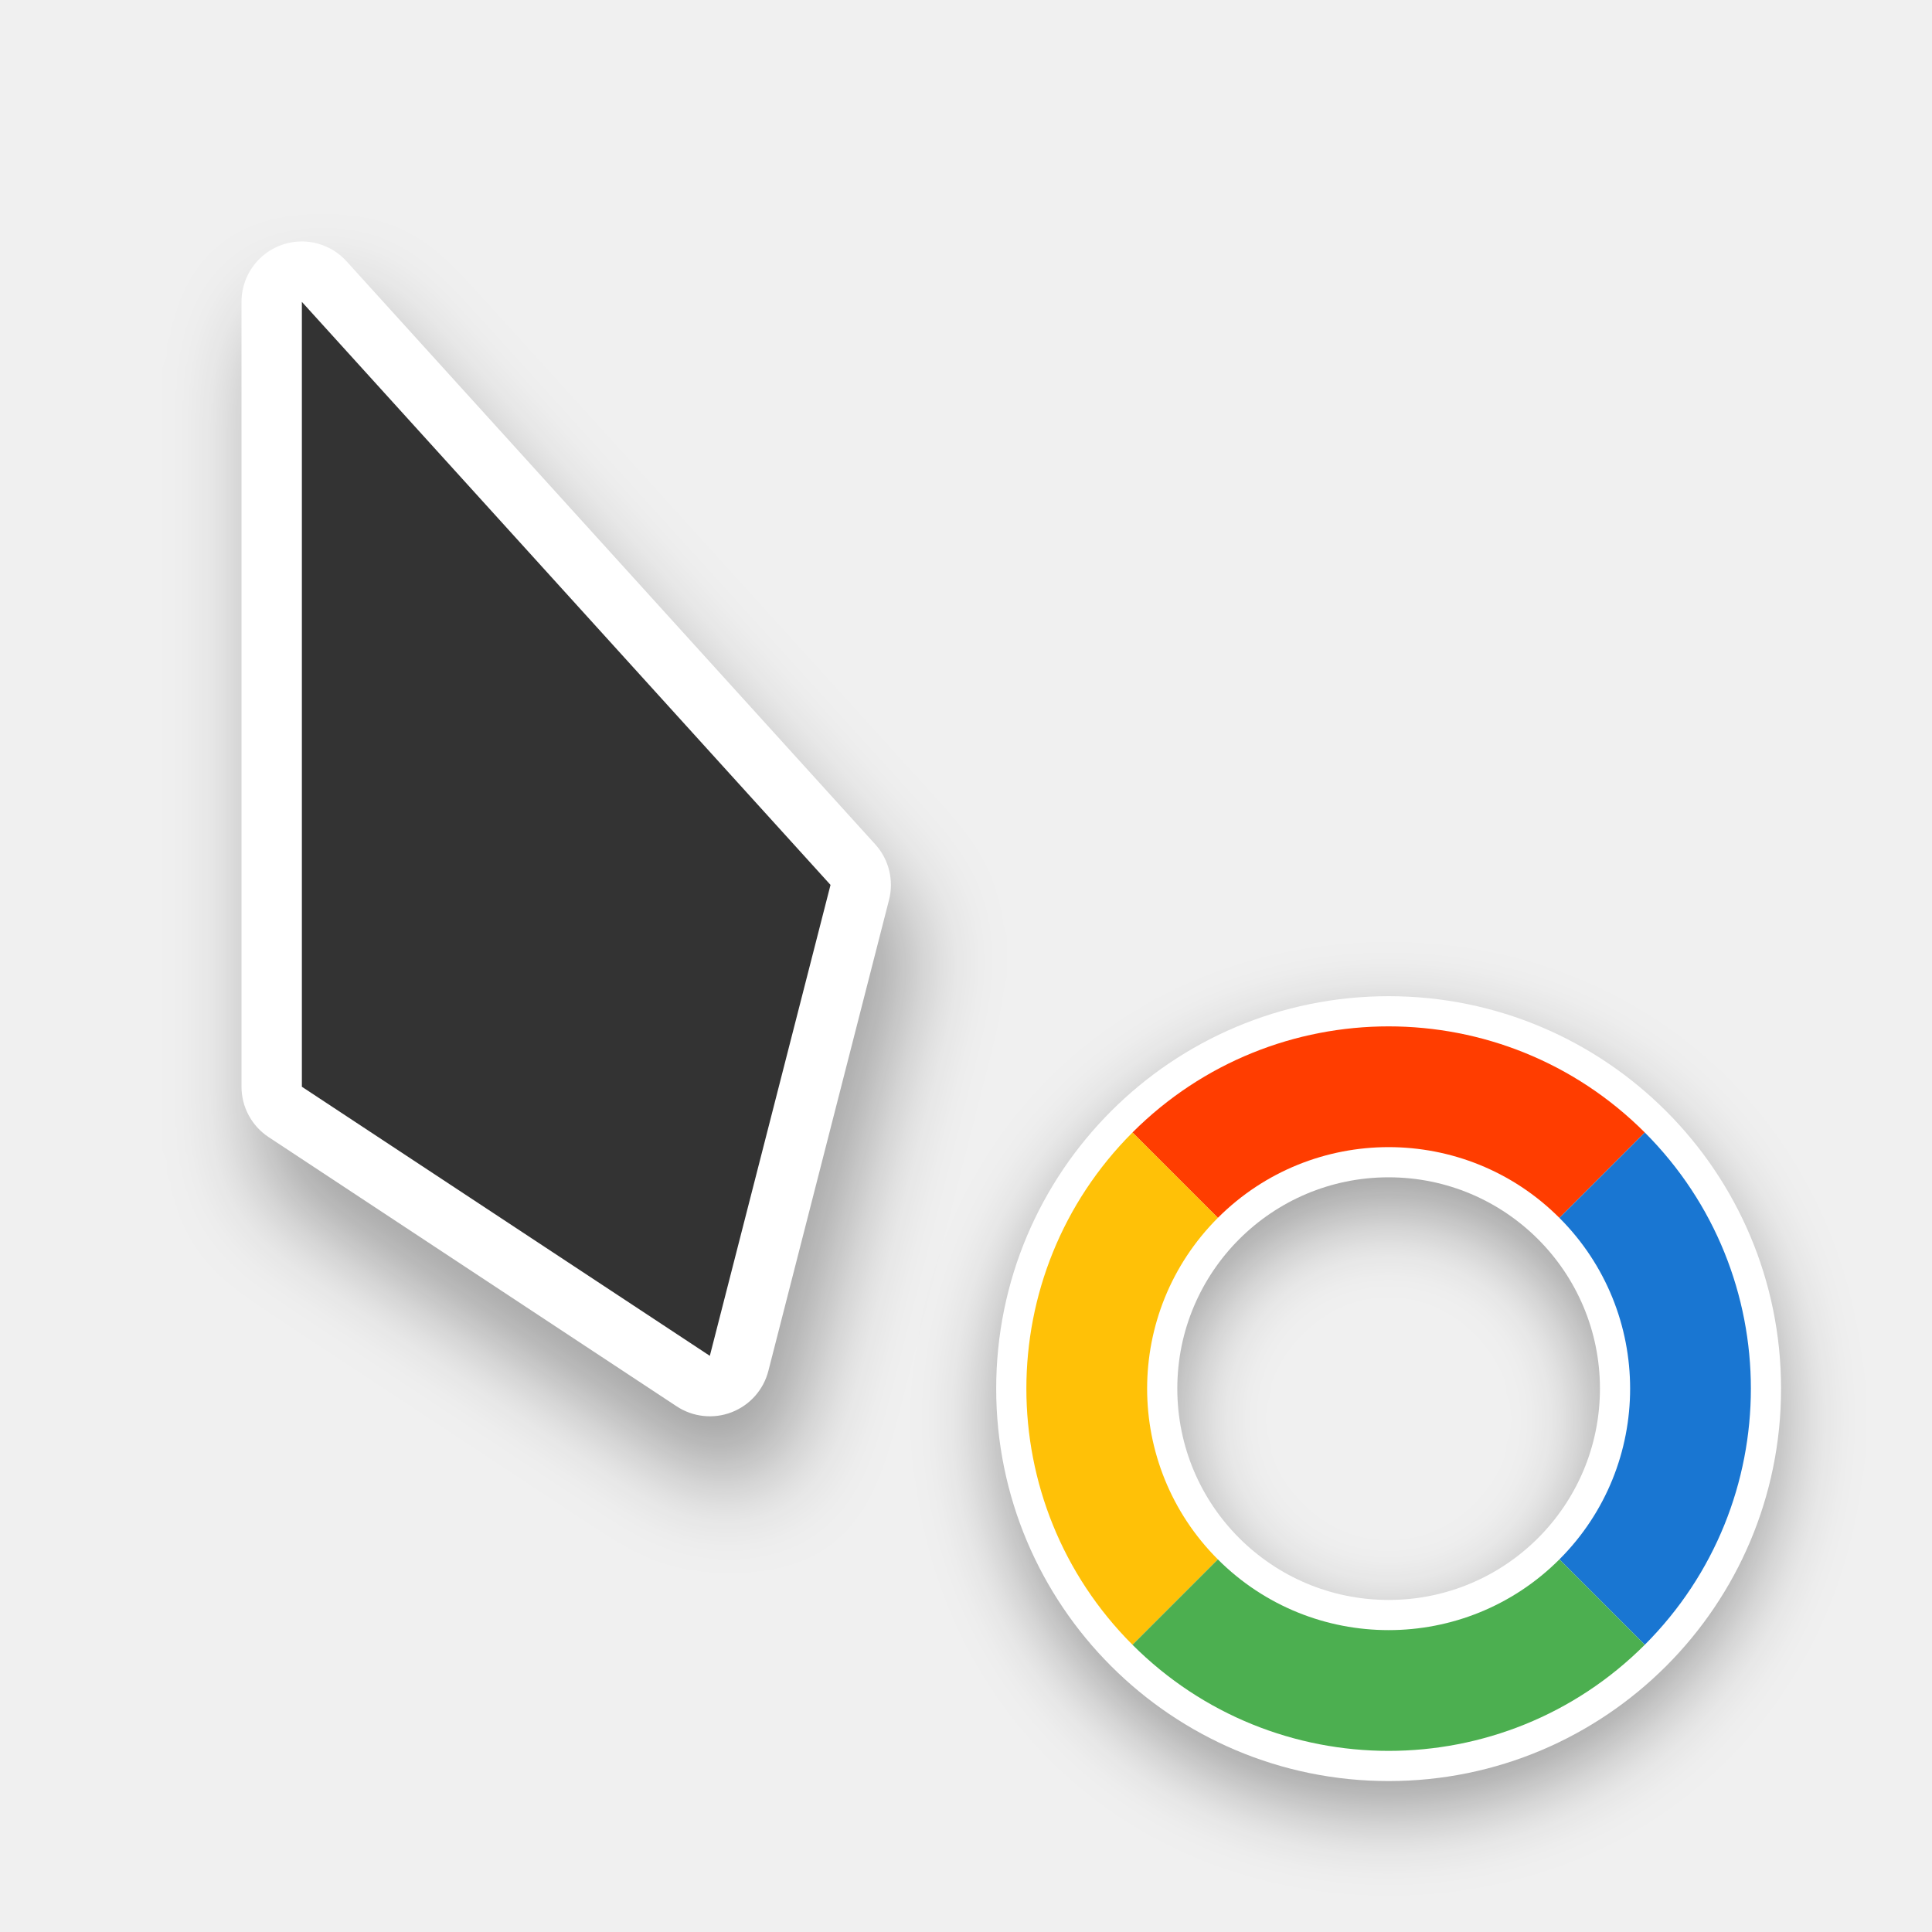
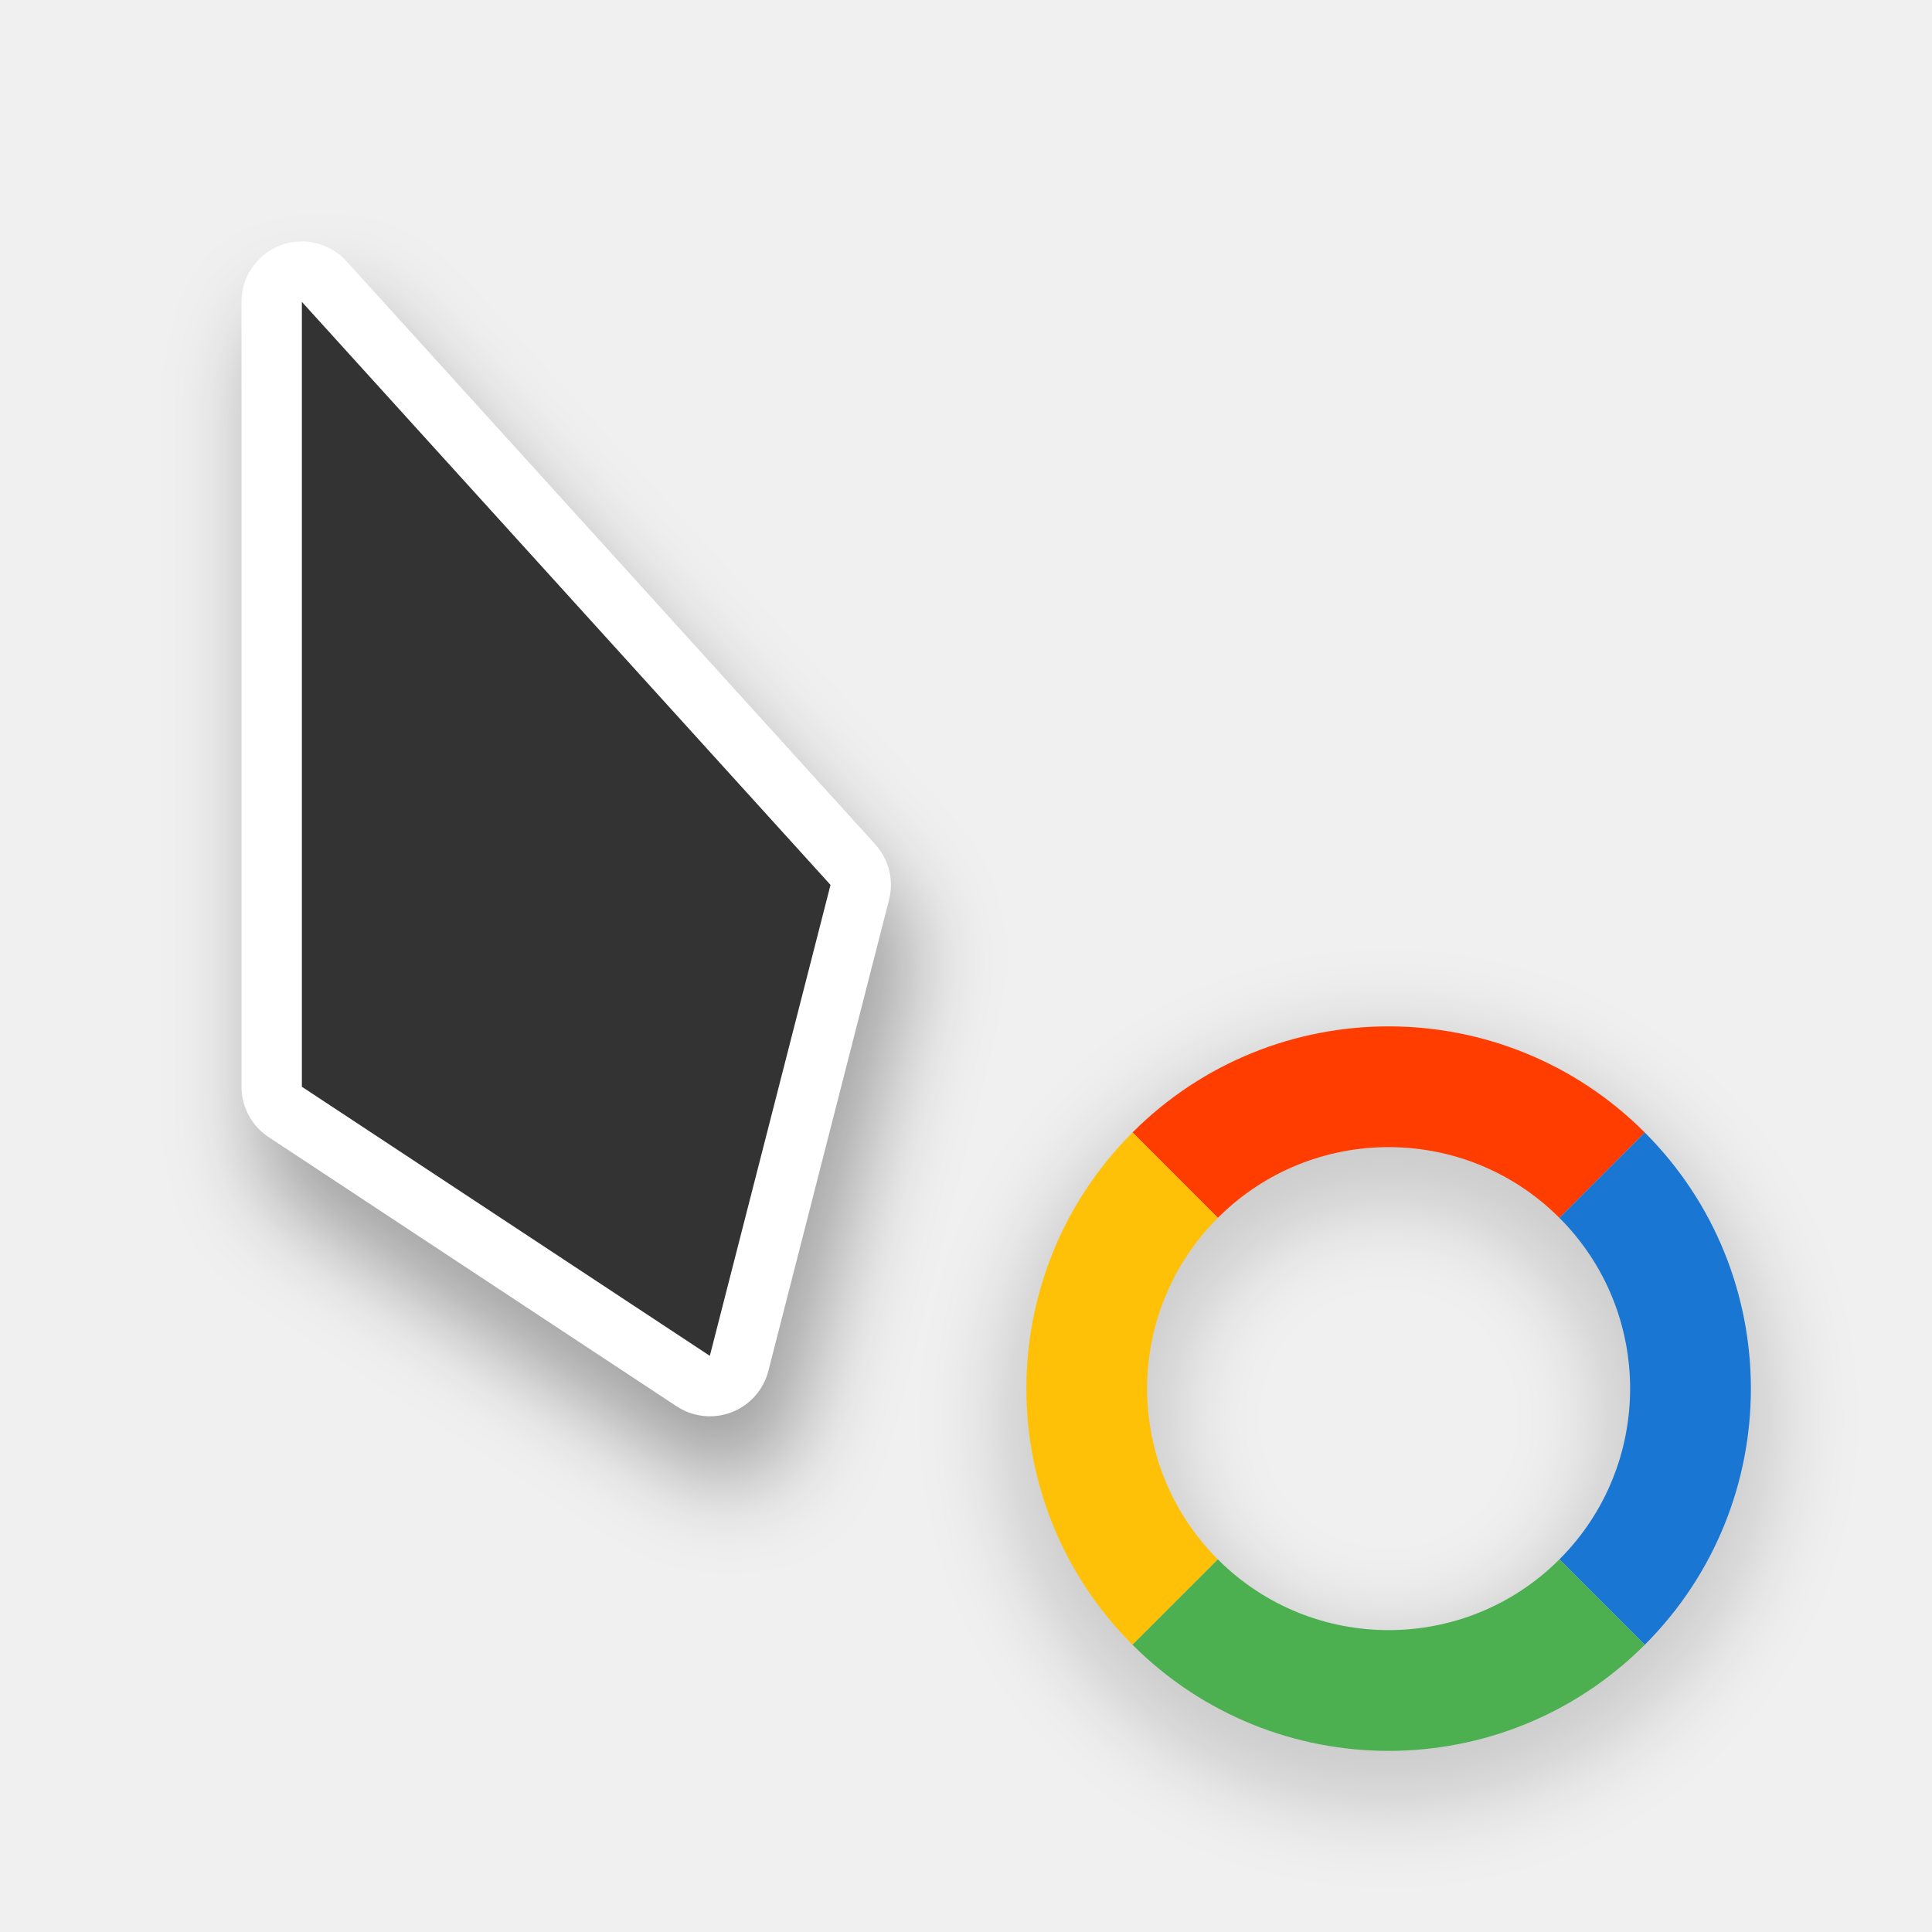
<svg xmlns="http://www.w3.org/2000/svg" width="32" height="32" version="1.1" viewBox="0 0 32 32" id="svg70">
  <defs id="defs38">
    <filter id="b" x="-.162" y="-.095" width="1.324" height="1.191" color-interpolation-filters="sRGB">
      <feGaussianBlur stdDeviation="0.628" id="feGaussianBlur2" />
    </filter>
    <filter id="h" x="-.12" y="-.12" width="1.24" height="1.24" color-interpolation-filters="sRGB">
      <feGaussianBlur stdDeviation="0.65" id="feGaussianBlur5" />
    </filter>
    <linearGradient id="g" x1="17.871" x2="17.871" y1="7.668" y2="17.893" gradientTransform="matrix(0.60764,0,0,0.58122,11.1,1033.5)" gradientUnits="userSpaceOnUse">
      <stop stop-color="#FBB114" offset="0" id="stop8" />
      <stop stop-color="#FF9508" offset="1" id="stop10" />
    </linearGradient>
    <linearGradient id="f" x1="23.954" x2="23.954" y1="8.61" y2="19.256" gradientTransform="matrix(0.5582,0,0,0.6327,11.1,1033.5)" gradientUnits="userSpaceOnUse">
      <stop stop-color="#FF645D" offset="0" id="stop13" />
      <stop stop-color="#FF4332" offset="1" id="stop15" />
    </linearGradient>
    <linearGradient id="e" x1="20.127" x2="20.127" y1="19.205" y2="29.033" gradientTransform="matrix(0.65219,0,0,0.54152,11.1,1033.5)" gradientUnits="userSpaceOnUse">
      <stop stop-color="#CA70E1" offset="0" id="stop18" />
      <stop stop-color="#B452CB" offset="1" id="stop20" />
    </linearGradient>
    <linearGradient id="d" x1="16.36" x2="16.36" y1="17.893" y2="28.118" gradientTransform="matrix(0.60764,0,0,0.58122,11.1,1033.5)" gradientUnits="userSpaceOnUse">
      <stop stop-color="#14ADF6" offset="0" id="stop23" />
      <stop stop-color="#1191F4" offset="1" id="stop25" />
    </linearGradient>
    <linearGradient id="c" x1="13.308" x2="13.308" y1="13.619" y2="24.265" gradientTransform="matrix(0.5582,0,0,0.6327,11.1,1033.5)" gradientUnits="userSpaceOnUse">
      <stop stop-color="#52CF30" offset="0" id="stop28" />
      <stop stop-color="#3BBD1C" offset="1" id="stop30" />
    </linearGradient>
    <linearGradient id="a" x1="11.766" x2="11.766" y1="9.377" y2="19.205" gradientTransform="matrix(0.65219,0,0,0.54152,11.1,1033.5)" gradientUnits="userSpaceOnUse">
      <stop stop-color="#FFD305" offset="0" id="stop33" />
      <stop stop-color="#FDCF01" offset="1" id="stop35" />
    </linearGradient>
    <filter style="color-interpolation-filters:sRGB" id="filter4666" x="-0.169" width="1.337" y="-0.093" height="1.186">
      <feGaussianBlur stdDeviation="0.755" id="feGaussianBlur4668" />
    </filter>
    <filter style="color-interpolation-filters:sRGB" id="filter892" x="-0.12" width="1.24" y="-0.12" height="1.24">
      <feGaussianBlur stdDeviation="0.65" id="feGaussianBlur894" />
    </filter>
  </defs>
-   <path id="path850" d="M 23,17 A 6.5,6.5 0 0 0 16.5,23.5 6.5,6.5 0 0 0 23,30 6.5,6.5 0 0 0 29.5,23.5 6.5,6.5 0 0 0 23,17 Z m 0,3 A 3.5,3.5 0 0 1 26.5,23.5 3.5,3.5 0 0 1 23,27 3.5,3.5 0 0 1 19.5,23.5 3.5,3.5 0 0 1 23,20 Z" style="fill:#000000;paint-order:stroke fill markers;filter:url(#filter892);opacity:0.35" />
-   <path style="fill:#ffffff;paint-order:stroke fill markers" d="M 23 16.5 A 6.5 6.5 0 0 0 16.5 23 A 6.5 6.5 0 0 0 23 29.5 A 6.5 6.5 0 0 0 29.5 23 A 6.5 6.5 0 0 0 23 16.5 z M 23 19.5 A 3.5 3.5 0 0 1 26.5 23 A 3.5 3.5 0 0 1 23 26.5 A 3.5 3.5 0 0 1 19.5 23 A 3.5 3.5 0 0 1 23 19.5 z " id="circle52" />
+   <path id="path850" d="M 23,17 A 6.5,6.5 0 0 0 16.5,23.5 6.5,6.5 0 0 0 23,30 6.5,6.5 0 0 0 29.5,23.5 6.5,6.5 0 0 0 23,17 Z m 0,3 A 3.5,3.5 0 0 1 26.5,23.5 3.5,3.5 0 0 1 23,27 3.5,3.5 0 0 1 19.5,23.5 3.5,3.5 0 0 1 23,20 Z" style="fill:#000000;paint-order:stroke fill markers;filter:url(#filter892);opacity:0.15" />
  <g id="g4682" transform="translate(-31,1.999999)">
    <path style="color:#000000;font-style:normal;font-variant:normal;font-weight:normal;font-stretch:normal;font-size:medium;line-height:normal;font-family:sans-serif;font-variant-ligatures:normal;font-variant-position:normal;font-variant-caps:normal;font-variant-numeric:normal;font-variant-alternates:normal;font-feature-settings:normal;text-indent:0;text-align:start;text-decoration:none;text-decoration-line:none;text-decoration-style:solid;text-decoration-color:#000000;letter-spacing:normal;word-spacing:normal;text-transform:none;writing-mode:lr-tb;direction:ltr;text-orientation:mixed;dominant-baseline:auto;baseline-shift:baseline;text-anchor:start;white-space:normal;shape-padding:0;clip-rule:nonzero;display:inline;overflow:visible;visibility:visible;opacity:0.35;isolation:auto;mix-blend-mode:normal;color-interpolation:sRGB;color-interpolation-filters:linearRGB;solid-color:#000000;solid-opacity:1;vector-effect:none;fill:#000000;fill-opacity:1;fill-rule:nonzero;stroke:none;stroke-width:2;stroke-linecap:round;stroke-linejoin:round;stroke-miterlimit:4;stroke-dasharray:none;stroke-dashoffset:0;stroke-opacity:1;paint-order:stroke fill markers;filter:url(#filter4666);color-rendering:auto;image-rendering:auto;shape-rendering:auto;text-rendering:auto;enable-background:accumulate" d="m 36.379,3.07 a 1,1 0 0 0 -1.033,1 v 13 a 1,1 0 0 0 0.449,0.834 l 6.758,4.459 a 1,1 0 0 0 1.52,-0.588 l 1.998,-7.799 A 1,1 0 0 0 45.844,13.057 L 37.086,3.398 A 1,1 0 0 0 36.379,3.07 Z M 37.346,6.662 44,14 42.482,19.92 37.346,16.531 Z" id="path4556" />
    <path id="path4552" d="M 36.033,2 A 1,1 0 0 0 35,3 v 13 a 1,1 0 0 0 0.449,0.834 l 6.758,4.459 a 1,1 0 0 0 1.52,-0.588 L 45.725,12.906 A 1,1 0 0 0 45.498,11.986 L 36.74,2.328 A 1,1 0 0 0 36.033,2 Z M 37,5.592 43.654,12.93 42.137,18.85 37,15.461 Z" style="color:#000000;font-style:normal;font-variant:normal;font-weight:normal;font-stretch:normal;font-size:medium;line-height:normal;font-family:sans-serif;font-variant-ligatures:normal;font-variant-position:normal;font-variant-caps:normal;font-variant-numeric:normal;font-variant-alternates:normal;font-feature-settings:normal;text-indent:0;text-align:start;text-decoration:none;text-decoration-line:none;text-decoration-style:solid;text-decoration-color:#000000;letter-spacing:normal;word-spacing:normal;text-transform:none;writing-mode:lr-tb;direction:ltr;text-orientation:mixed;dominant-baseline:auto;baseline-shift:baseline;text-anchor:start;white-space:normal;shape-padding:0;clip-rule:nonzero;display:inline;overflow:visible;visibility:visible;opacity:1;isolation:auto;mix-blend-mode:normal;color-interpolation:sRGB;color-interpolation-filters:linearRGB;solid-color:#000000;solid-opacity:1;vector-effect:none;fill:#ffffff;fill-opacity:1;fill-rule:nonzero;stroke:none;stroke-width:2;stroke-linecap:round;stroke-linejoin:round;stroke-miterlimit:4;stroke-dasharray:none;stroke-dashoffset:0;stroke-opacity:1;paint-order:stroke fill markers;color-rendering:auto;image-rendering:auto;shape-rendering:auto;text-rendering:auto;enable-background:accumulate" />
    <path id="rect4546" d="m 36,3 v 13 l 6.757,4.457 1.999,-7.8 z" style="opacity:1;fill:#333333;fill-opacity:1;stroke:none;stroke-width:2.237;stroke-linecap:round;stroke-linejoin:round;stroke-miterlimit:4;stroke-dasharray:none;stroke-opacity:1;paint-order:stroke fill markers" />
  </g>
  <g id="g964" transform="rotate(45,23,23)">
    <path id="circle913" d="m 23,17 a 6,6 0 0 0 -6,6 h 2 a 4,4 0 0 1 4,-4 z" style="fill:#ff3d00;fill-opacity:1;stroke-width:0.923;paint-order:stroke fill markers" />
    <path style="fill:#1976d2;fill-opacity:1;stroke-width:0.923;paint-order:stroke fill markers" d="m 23,17 a 6,6 0 0 1 6,6 h -2 a 4,4 0 0 0 -4,-4 z" id="path954" />
    <path style="fill:#ffc107;fill-opacity:1;stroke-width:0.923;paint-order:stroke fill markers" d="m 23,29 a 6,6 0 0 1 -6,-6 h 2 a 4,4 0 0 0 4,4 z" id="path956" />
    <path id="path958" d="m 23,29 a 6,6 0 0 0 6,-6 h -2 a 4,4 0 0 1 -4,4 z" style="fill:#4caf50;fill-opacity:1;stroke-width:0.923;paint-order:stroke fill markers" />
  </g>
</svg>
